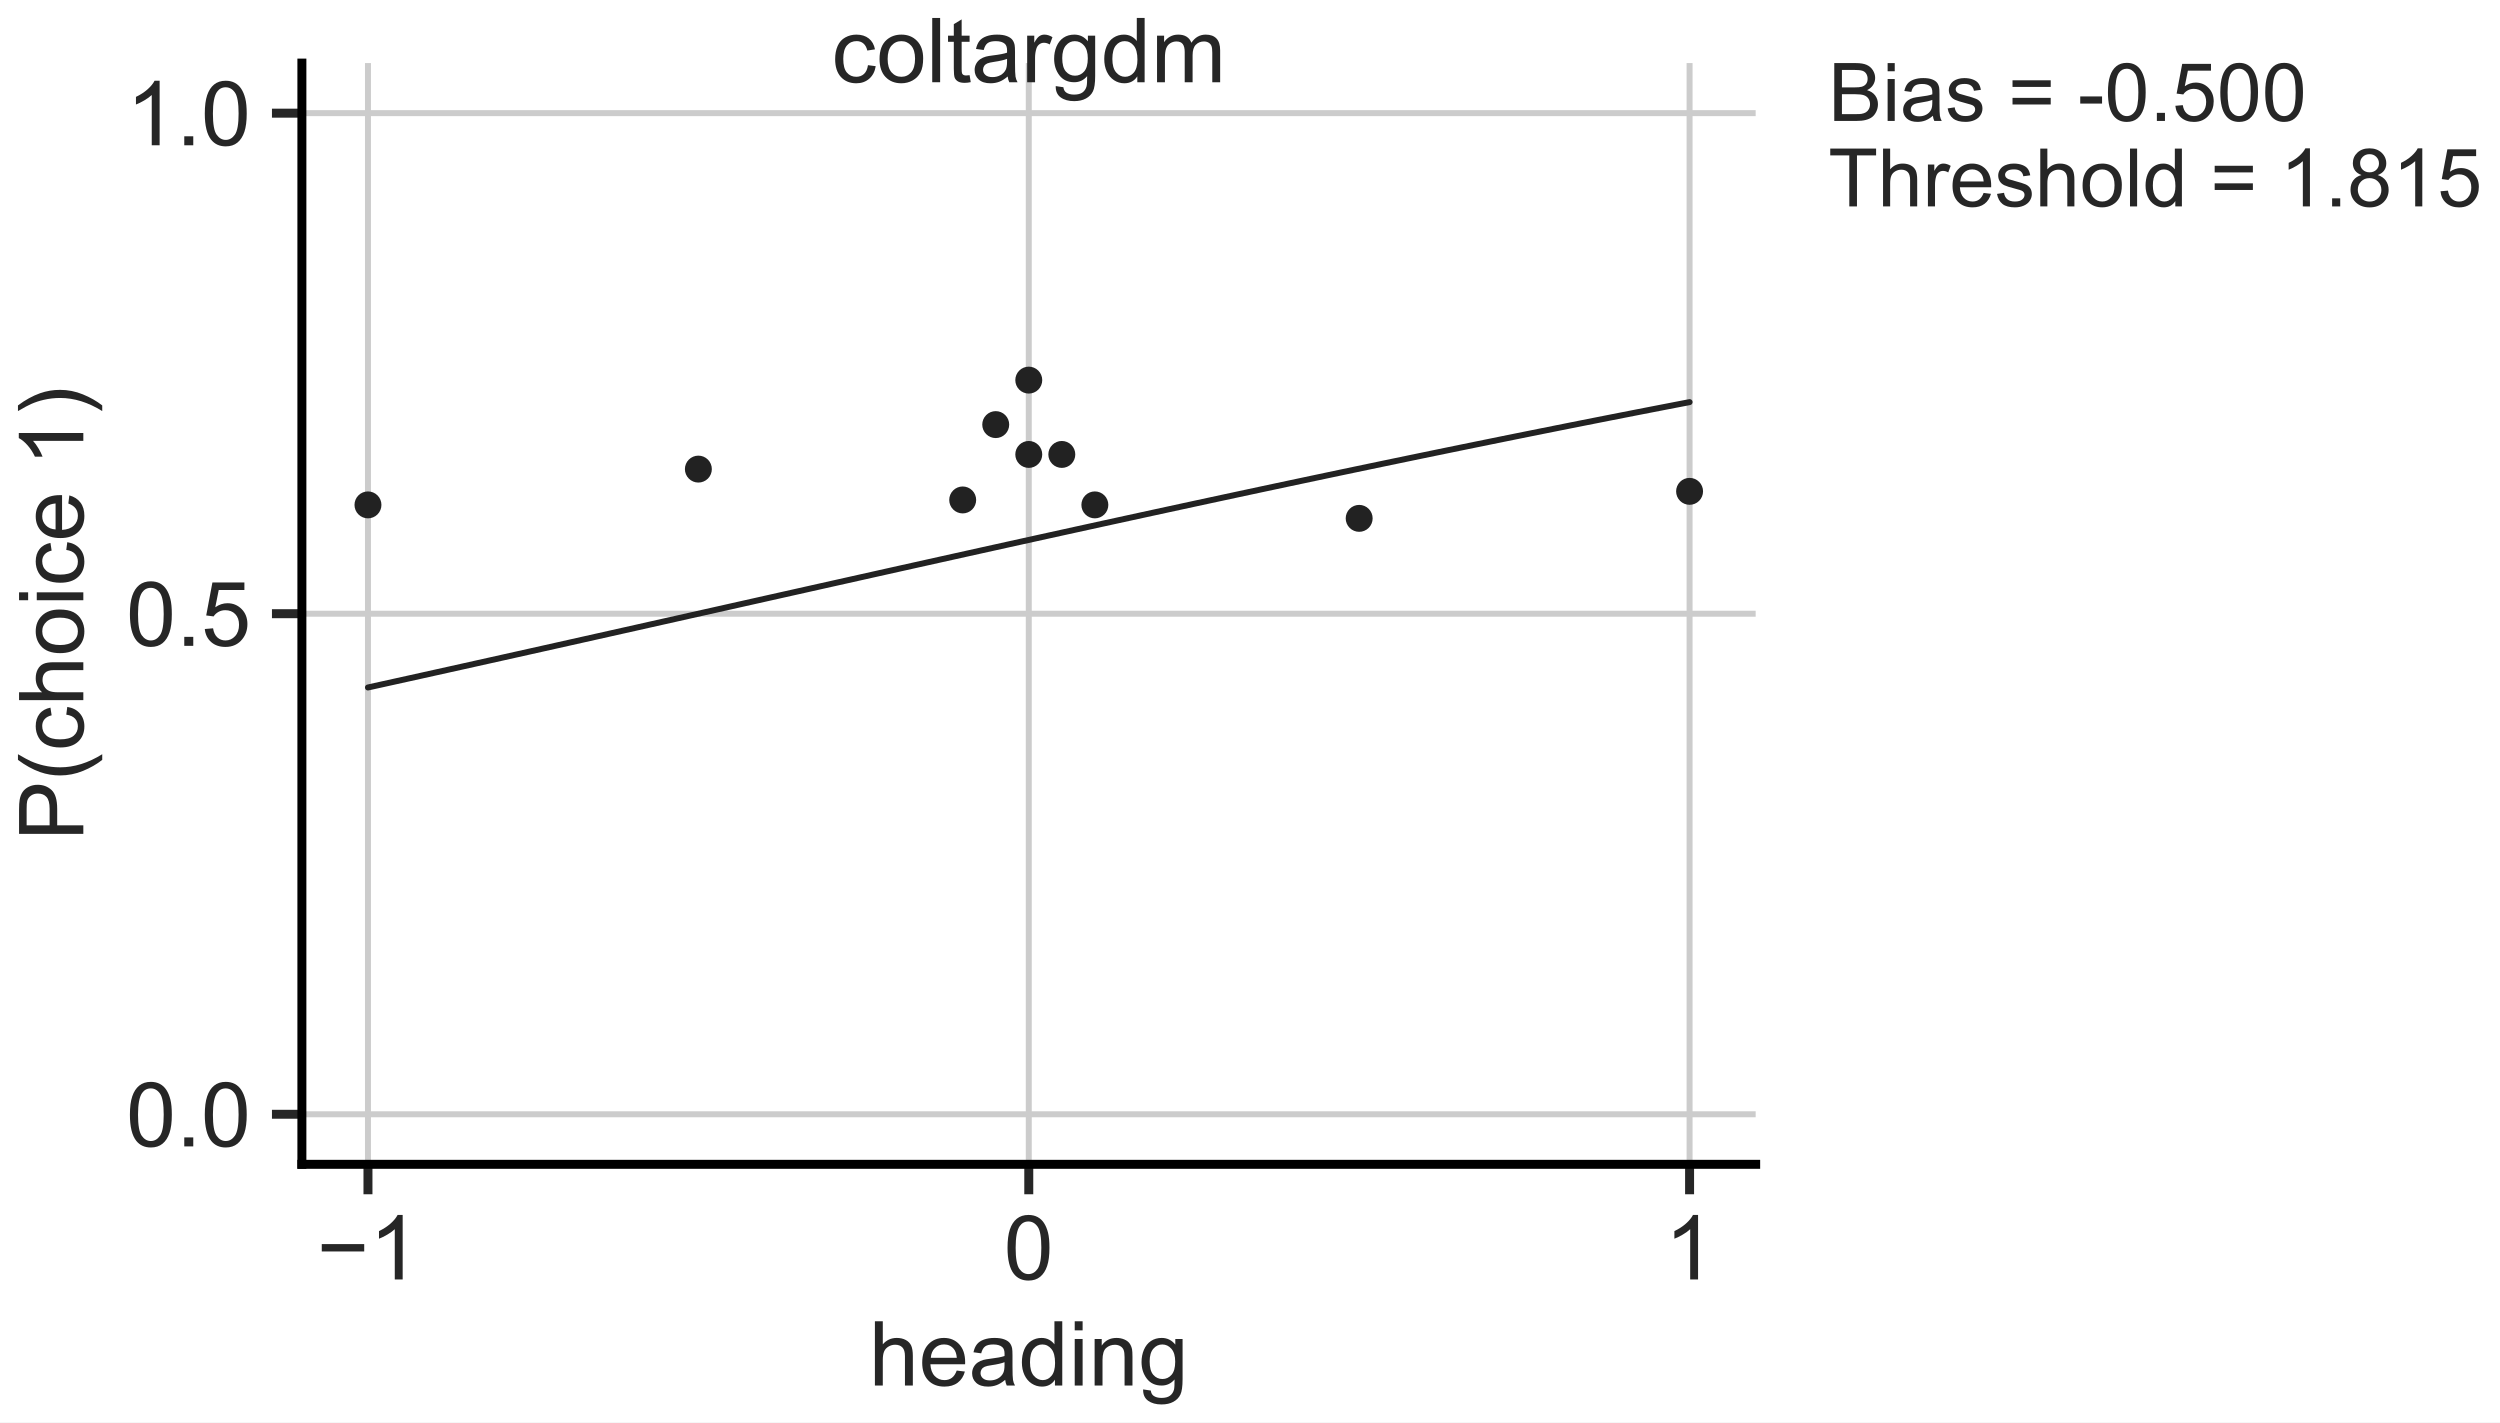
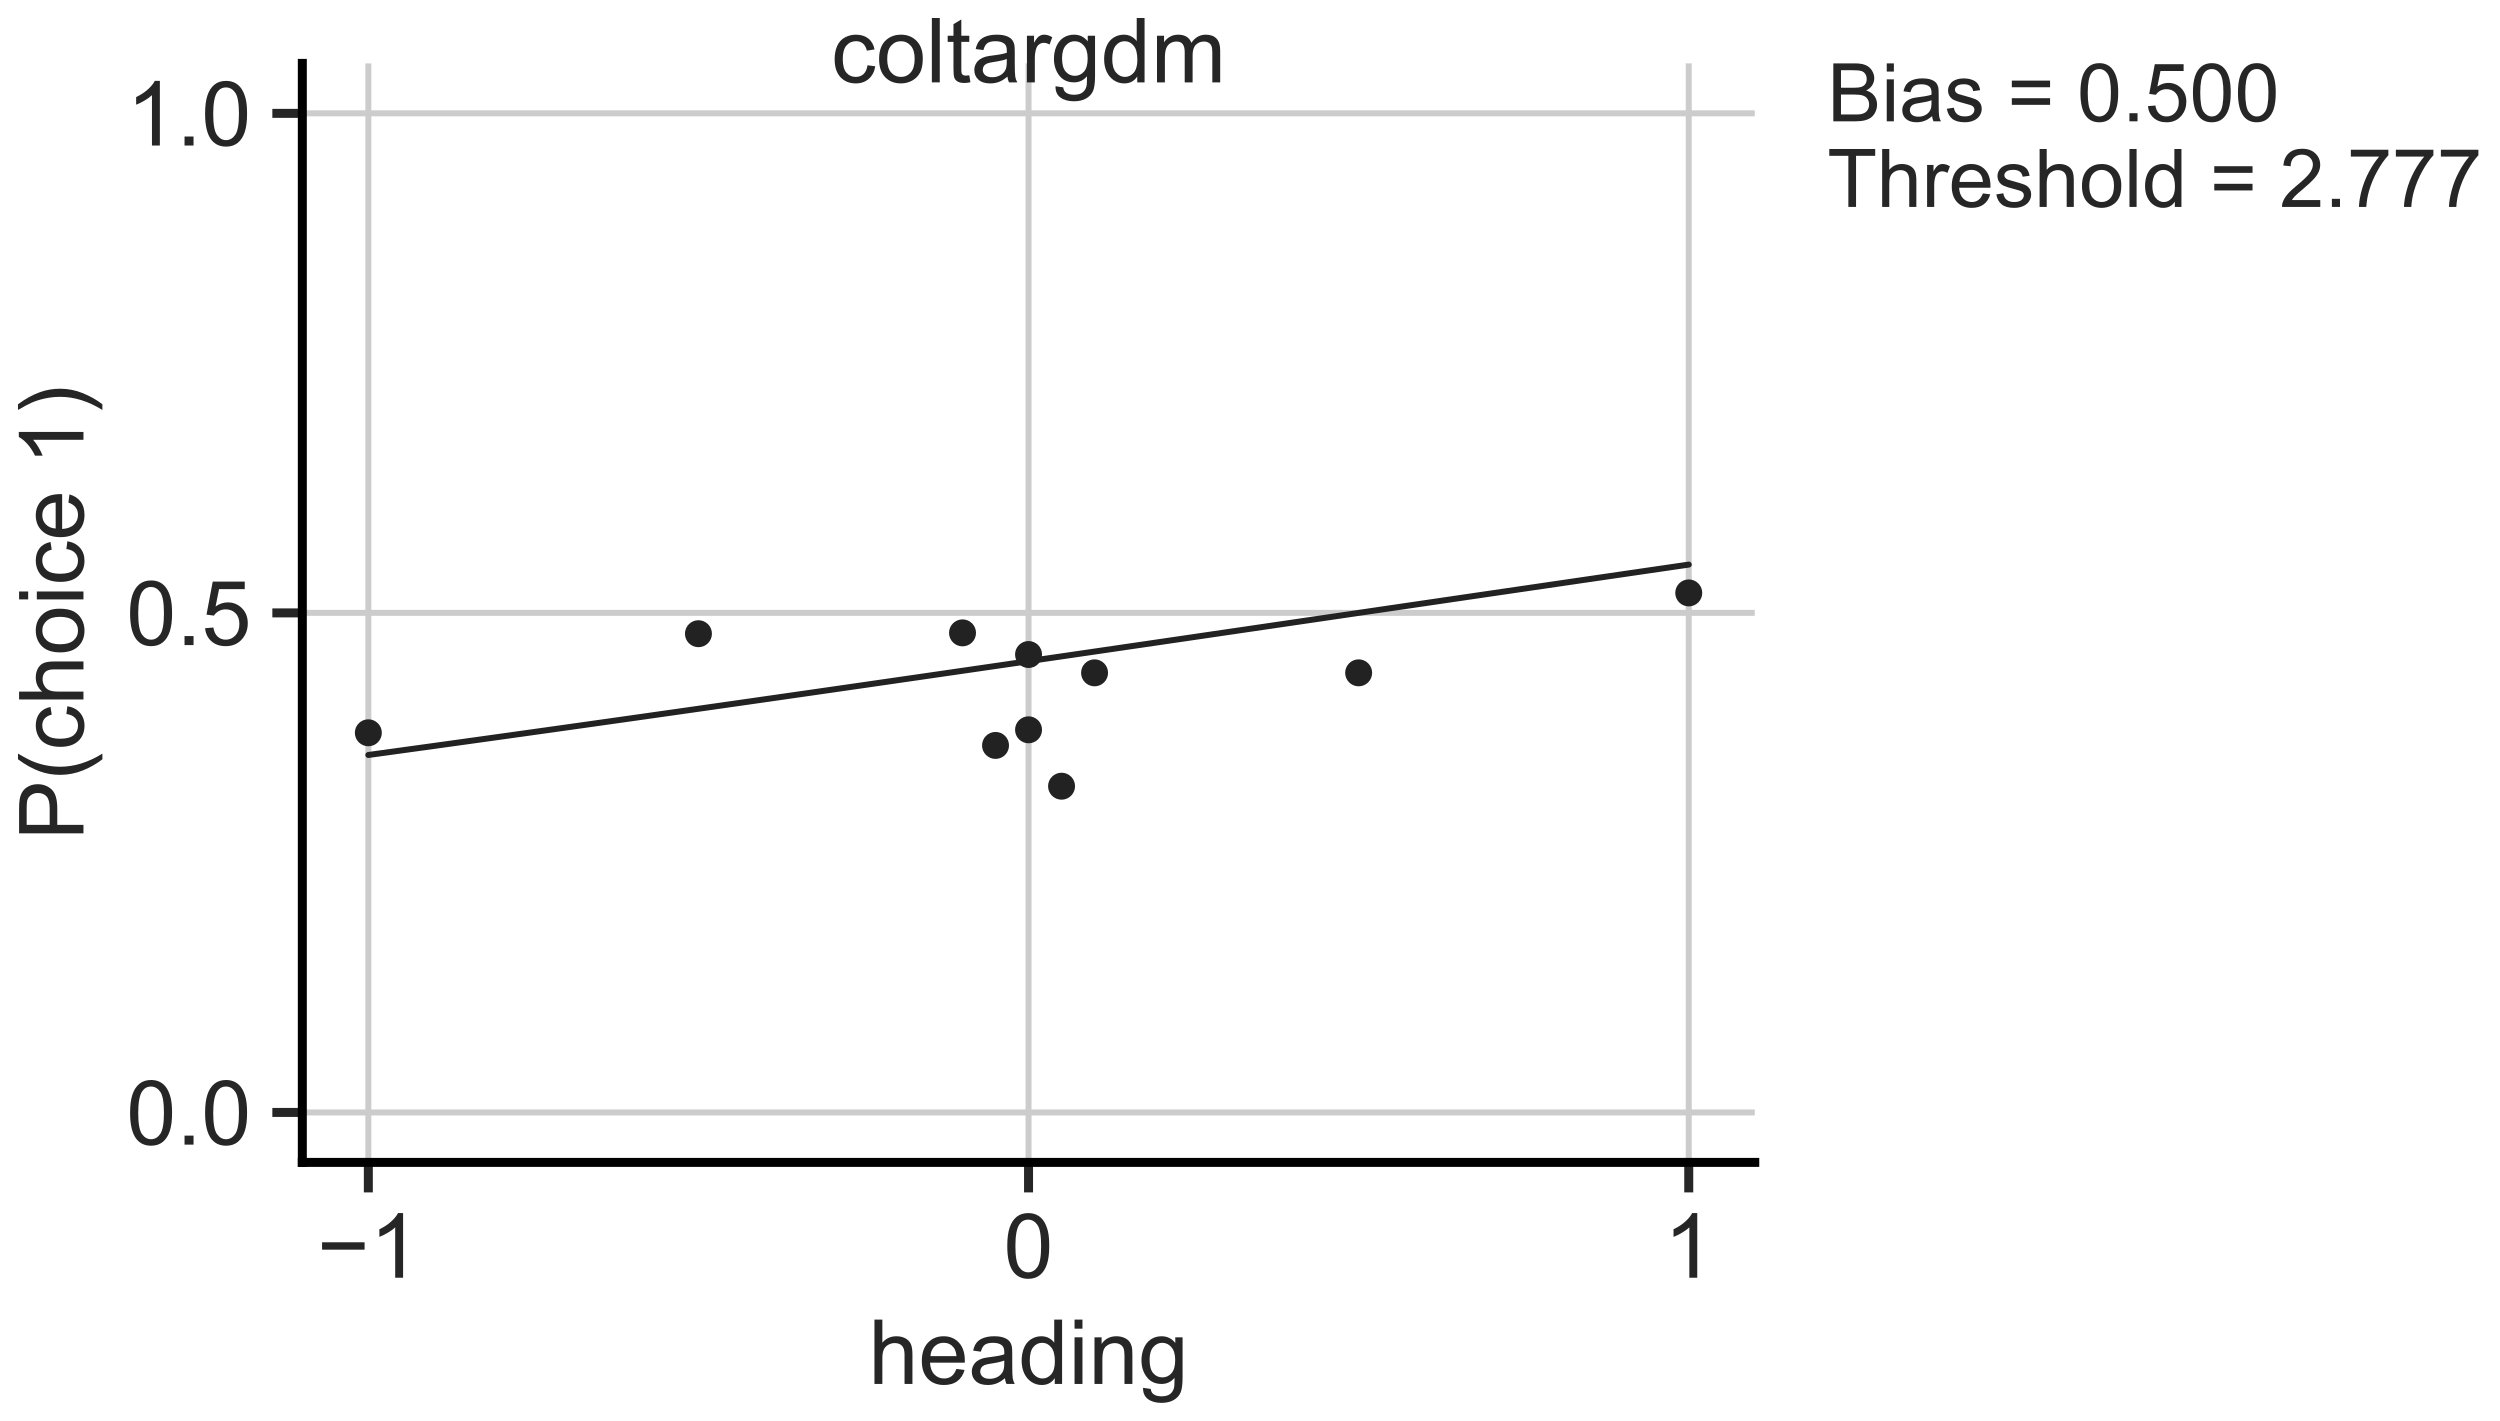
- <svg xmlns="http://www.w3.org/2000/svg" xmlns:xlink="http://www.w3.org/1999/xlink" width="417.6pt" height="237.6pt" viewBox="0 0 417.6 237.6" version="1.1">
+ <svg xmlns="http://www.w3.org/2000/svg" xmlns:xlink="http://www.w3.org/1999/xlink" width="417pt" height="237pt" viewBox="0 0 417 237" version="1.1">
  <defs>
    <style type="text/css">*{stroke-linejoin: round; stroke-linecap: butt}</style>
  </defs>
  <g id="figure_1">
    <g id="patch_1">
-       <path d="M 0 237.6  L 417.6 237.6  L 417.6 0  L 0 0  z " style="fill: #ffffff" />
+       <path d="M 0 237  L 417 237  L 417 0  L 0 0  z " style="fill: #ffffff" />
    </g>
    <g id="axes_1">
      <g id="patch_2">
-         <path d="M 50.427 194.488  L 293.266 194.488  L 293.266 10.539  L 50.427 10.539  L 50.427 194.488  z " style="fill: none" />
+         <path d="M 50.427 193.888  L 292.695 193.888  L 292.695 10.573  L 50.427 10.573  L 50.427 193.888  z " style="fill: none" />
      </g>
      <g id="matplotlib.axis_1">
        <g id="xtick_1">
          <g id="line2d_1">
-             <path d="M 61.465 194.488  L 61.465 10.539  " clip-path="url(#pa6003b22d2)" style="fill: none; stroke: #cccccc; stroke-linecap: round" />
+             <path d="M 61.439 193.888  L 61.439 10.573  " clip-path="url(#paf6a13fb55)" style="fill: none; stroke: #cccccc; stroke-linecap: round" />
          </g>
          <g id="line2d_2">
            <defs>
-               <path id="mc7f007abef" d="M 0 0  L 0 5  " style="stroke: #262626; stroke-width: 1.5" />
-             </defs>
-             <g>
-               <use xlink:href="#mc7f007abef" x="61.465" y="194.488" style="fill: #262626; stroke: #262626; stroke-width: 1.5" />
+               <path id="mc31f9848e5" d="M 0 0  L 0 5  " style="stroke: #262626; stroke-width: 1.5" />
+             </defs>
+             <g>
+               <use xlink:href="#mc31f9848e5" x="61.439" y="193.888" style="fill: #262626; stroke: #262626; stroke-width: 1.5" />
            </g>
          </g>
          <g id="text_1">
-             <g style="fill: #262626" transform="translate(52.91377 213.7248) scale(0.15 -0.15)">
+             <g style="fill: #262626" transform="translate(52.88782 213.1248) scale(0.15 -0.15)">
              <defs>
                <path id="ArialMT-2212" d="M 3381 1997  L 356 1997  L 356 2522  L 3381 2522  L 3381 1997  z " transform="scale(0.015625)" />
                <path id="ArialMT-31" d="M 2384 0  L 1822 0  L 1822 3584  Q 1619 3391 1289 3197  Q 959 3003 697 2906  L 697 3450  Q 1169 3672 1522 3987  Q 1875 4303 2022 4600  L 2384 4600  L 2384 0  z " transform="scale(0.015625)" />
              </defs>
              <use xlink:href="#ArialMT-2212" />
              <use xlink:href="#ArialMT-31" x="58.398" />
            </g>
          </g>
        </g>
        <g id="xtick_2">
          <g id="line2d_3">
-             <path d="M 171.846 194.488  L 171.846 10.539  " clip-path="url(#pa6003b22d2)" style="fill: none; stroke: #cccccc; stroke-linecap: round" />
+             <path d="M 171.561 193.888  L 171.561 10.573  " clip-path="url(#paf6a13fb55)" style="fill: none; stroke: #cccccc; stroke-linecap: round" />
          </g>
          <g id="line2d_4">
            <g>
-               <use xlink:href="#mc7f007abef" x="171.846" y="194.488" style="fill: #262626; stroke: #262626; stroke-width: 1.5" />
+               <use xlink:href="#mc31f9848e5" x="171.561" y="193.888" style="fill: #262626; stroke: #262626; stroke-width: 1.5" />
            </g>
          </g>
          <g id="text_2">
-             <g style="fill: #262626" transform="translate(167.6757 213.7248) scale(0.15 -0.15)">
+             <g style="fill: #262626" transform="translate(167.3902 213.1248) scale(0.15 -0.15)">
              <defs>
                <path id="ArialMT-30" d="M 266 2259  Q 266 3072 433 3567  Q 600 4063 929 4331  Q 1259 4600 1759 4600  Q 2128 4600 2406 4451  Q 2684 4303 2865 4023  Q 3047 3744 3150 3342  Q 3253 2941 3253 2259  Q 3253 1453 3087 958  Q 2922 463 2592 192  Q 2263 -78 1759 -78  Q 1097 -78 719 397  Q 266 969 266 2259  z M 844 2259  Q 844 1131 1108 757  Q 1372 384 1759 384  Q 2147 384 2411 759  Q 2675 1134 2675 2259  Q 2675 3391 2411 3762  Q 2147 4134 1753 4134  Q 1366 4134 1134 3806  Q 844 3388 844 2259  z " transform="scale(0.015625)" />
              </defs>
              <use xlink:href="#ArialMT-30" />
            </g>
          </g>
        </g>
        <g id="xtick_3">
          <g id="line2d_5">
-             <path d="M 282.228 194.488  L 282.228 10.539  " clip-path="url(#pa6003b22d2)" style="fill: none; stroke: #cccccc; stroke-linecap: round" />
+             <path d="M 281.683 193.888  L 281.683 10.573  " clip-path="url(#paf6a13fb55)" style="fill: none; stroke: #cccccc; stroke-linecap: round" />
          </g>
          <g id="line2d_6">
            <g>
-               <use xlink:href="#mc7f007abef" x="282.228" y="194.488" style="fill: #262626; stroke: #262626; stroke-width: 1.5" />
+               <use xlink:href="#mc31f9848e5" x="281.683" y="193.888" style="fill: #262626; stroke: #262626; stroke-width: 1.5" />
            </g>
          </g>
          <g id="text_3">
-             <g style="fill: #262626" transform="translate(278.0571 213.7248) scale(0.15 -0.15)">
+             <g style="fill: #262626" transform="translate(277.5122 213.1248) scale(0.15 -0.15)">
              <use xlink:href="#ArialMT-31" />
            </g>
          </g>
        </g>
        <g id="text_4">
-           <g style="fill: #262626" transform="translate(145.1557 231.4427) scale(0.15 -0.15)">
+           <g style="fill: #262626" transform="translate(144.8703 230.8427) scale(0.15 -0.15)">
            <defs>
              <path id="ArialMT-68" d="M 422 0  L 422 4581  L 984 4581  L 984 2938  Q 1378 3394 1978 3394  Q 2347 3394 2619 3248  Q 2891 3103 3008 2847  Q 3125 2591 3125 2103  L 3125 0  L 2563 0  L 2563 2103  Q 2563 2525 2380 2717  Q 2197 2909 1863 2909  Q 1613 2909 1392 2779  Q 1172 2650 1078 2428  Q 984 2206 984 1816  L 984 0  L 422 0  z " transform="scale(0.015625)" />
              <path id="ArialMT-65" d="M 2694 1069  L 3275 997  Q 3138 488 2766 206  Q 2394 -75 1816 -75  Q 1088 -75 661 373  Q 234 822 234 1631  Q 234 2469 665 2931  Q 1097 3394 1784 3394  Q 2450 3394 2872 2941  Q 3294 2488 3294 1666  Q 3294 1616 3291 1516  L 816 1516  Q 847 969 1125 678  Q 1403 388 1819 388  Q 2128 388 2347 550  Q 2566 713 2694 1069  z M 847 1978  L 2700 1978  Q 2663 2397 2488 2606  Q 2219 2931 1791 2931  Q 1403 2931 1139 2672  Q 875 2413 847 1978  z " transform="scale(0.015625)" />
              <path id="ArialMT-61" d="M 2588 409  Q 2275 144 1986 34  Q 1697 -75 1366 -75  Q 819 -75 525 192  Q 231 459 231 875  Q 231 1119 342 1320  Q 453 1522 633 1644  Q 813 1766 1038 1828  Q 1203 1872 1538 1913  Q 2219 1994 2541 2106  Q 2544 2222 2544 2253  Q 2544 2597 2384 2738  Q 2169 2928 1744 2928  Q 1347 2928 1158 2789  Q 969 2650 878 2297  L 328 2372  Q 403 2725 575 2942  Q 747 3159 1072 3276  Q 1397 3394 1825 3394  Q 2250 3394 2515 3294  Q 2781 3194 2906 3042  Q 3031 2891 3081 2659  Q 3109 2516 3109 2141  L 3109 1391  Q 3109 606 3145 398  Q 3181 191 3288 0  L 2700 0  Q 2613 175 2588 409  z M 2541 1666  Q 2234 1541 1622 1453  Q 1275 1403 1131 1340  Q 988 1278 909 1158  Q 831 1038 831 891  Q 831 666 1001 516  Q 1172 366 1500 366  Q 1825 366 2078 508  Q 2331 650 2450 897  Q 2541 1088 2541 1459  L 2541 1666  z " transform="scale(0.015625)" />
              <path id="ArialMT-64" d="M 2575 0  L 2575 419  Q 2259 -75 1647 -75  Q 1250 -75 917 144  Q 584 363 401 755  Q 219 1147 219 1656  Q 219 2153 384 2558  Q 550 2963 881 3178  Q 1213 3394 1622 3394  Q 1922 3394 2156 3267  Q 2391 3141 2538 2938  L 2538 4581  L 3097 4581  L 3097 0  L 2575 0  z M 797 1656  Q 797 1019 1065 703  Q 1334 388 1700 388  Q 2069 388 2326 689  Q 2584 991 2584 1609  Q 2584 2291 2321 2609  Q 2059 2928 1675 2928  Q 1300 2928 1048 2622  Q 797 2316 797 1656  z " transform="scale(0.015625)" />
              <path id="ArialMT-69" d="M 425 3934  L 425 4581  L 988 4581  L 988 3934  L 425 3934  z M 425 0  L 425 3319  L 988 3319  L 988 0  L 425 0  z " transform="scale(0.015625)" />
              <path id="ArialMT-6e" d="M 422 0  L 422 3319  L 928 3319  L 928 2847  Q 1294 3394 1984 3394  Q 2284 3394 2536 3286  Q 2788 3178 2913 3003  Q 3038 2828 3088 2588  Q 3119 2431 3119 2041  L 3119 0  L 2556 0  L 2556 2019  Q 2556 2363 2490 2533  Q 2425 2703 2258 2804  Q 2091 2906 1866 2906  Q 1506 2906 1245 2678  Q 984 2450 984 1813  L 984 0  L 422 0  z " transform="scale(0.015625)" />
              <path id="ArialMT-67" d="M 319 -275  L 866 -356  Q 900 -609 1056 -725  Q 1266 -881 1628 -881  Q 2019 -881 2231 -725  Q 2444 -569 2519 -288  Q 2563 -116 2559 434  Q 2191 0 1641 0  Q 956 0 581 494  Q 206 988 206 1678  Q 206 2153 378 2554  Q 550 2956 876 3175  Q 1203 3394 1644 3394  Q 2231 3394 2613 2919  L 2613 3319  L 3131 3319  L 3131 450  Q 3131 -325 2973 -648  Q 2816 -972 2473 -1159  Q 2131 -1347 1631 -1347  Q 1038 -1347 672 -1080  Q 306 -813 319 -275  z M 784 1719  Q 784 1066 1043 766  Q 1303 466 1694 466  Q 2081 466 2343 764  Q 2606 1063 2606 1700  Q 2606 2309 2336 2618  Q 2066 2928 1684 2928  Q 1309 2928 1046 2623  Q 784 2319 784 1719  z " transform="scale(0.015625)" />
            </defs>
            <use xlink:href="#ArialMT-68" />
            <use xlink:href="#ArialMT-65" x="55.615" />
            <use xlink:href="#ArialMT-61" x="111.23" />
            <use xlink:href="#ArialMT-64" x="166.846" />
            <use xlink:href="#ArialMT-69" x="222.461" />
            <use xlink:href="#ArialMT-6e" x="244.678" />
            <use xlink:href="#ArialMT-67" x="300.293" />
          </g>
        </g>
      </g>
      <g id="matplotlib.axis_2">
        <g id="ytick_1">
          <g id="line2d_7">
-             <path d="M 50.427 186.127  L 293.266 186.127  " clip-path="url(#pa6003b22d2)" style="fill: none; stroke: #cccccc; stroke-linecap: round" />
+             <path d="M 50.427 185.556  L 292.695 185.556  " clip-path="url(#paf6a13fb55)" style="fill: none; stroke: #cccccc; stroke-linecap: round" />
          </g>
          <g id="line2d_8">
            <defs>
-               <path id="m165e35e13b" d="M 0 0  L -5 0  " style="stroke: #262626; stroke-width: 1.5" />
-             </defs>
-             <g>
-               <use xlink:href="#m165e35e13b" x="50.427" y="186.127" style="fill: #262626; stroke: #262626; stroke-width: 1.5" />
+               <path id="m25f6f0c4e3" d="M 0 0  L -5 0  " style="stroke: #262626; stroke-width: 1.5" />
+             </defs>
+             <g>
+               <use xlink:href="#m25f6f0c4e3" x="50.427" y="185.556" style="fill: #262626; stroke: #262626; stroke-width: 1.5" />
            </g>
          </g>
          <g id="text_5">
-             <g style="fill: #262626" transform="translate(21.0768 191.4951) scale(0.15 -0.15)">
+             <g style="fill: #262626" transform="translate(21.0768 190.9239) scale(0.15 -0.15)">
              <defs>
                <path id="ArialMT-2e" d="M 581 0  L 581 641  L 1222 641  L 1222 0  L 581 0  z " transform="scale(0.015625)" />
              </defs>
              <use xlink:href="#ArialMT-30" />
              <use xlink:href="#ArialMT-2e" x="55.615" />
              <use xlink:href="#ArialMT-30" x="83.398" />
            </g>
          </g>
        </g>
        <g id="ytick_2">
          <g id="line2d_9">
-             <path d="M 50.427 102.514  L 293.266 102.514  " clip-path="url(#pa6003b22d2)" style="fill: none; stroke: #cccccc; stroke-linecap: round" />
+             <path d="M 50.427 102.23  L 292.695 102.23  " clip-path="url(#paf6a13fb55)" style="fill: none; stroke: #cccccc; stroke-linecap: round" />
          </g>
          <g id="line2d_10">
            <g>
-               <use xlink:href="#m165e35e13b" x="50.427" y="102.514" style="fill: #262626; stroke: #262626; stroke-width: 1.5" />
+               <use xlink:href="#m25f6f0c4e3" x="50.427" y="102.23" style="fill: #262626; stroke: #262626; stroke-width: 1.5" />
            </g>
          </g>
          <g id="text_6">
-             <g style="fill: #262626" transform="translate(21.0768 107.8819) scale(0.15 -0.15)">
+             <g style="fill: #262626" transform="translate(21.0768 107.5988) scale(0.15 -0.15)">
              <defs>
                <path id="ArialMT-35" d="M 266 1200  L 856 1250  Q 922 819 1161 601  Q 1400 384 1738 384  Q 2144 384 2425 690  Q 2706 997 2706 1503  Q 2706 1984 2436 2262  Q 2166 2541 1728 2541  Q 1456 2541 1237 2417  Q 1019 2294 894 2097  L 366 2166  L 809 4519  L 3088 4519  L 3088 3981  L 1259 3981  L 1013 2750  Q 1425 3038 1878 3038  Q 2478 3038 2890 2622  Q 3303 2206 3303 1553  Q 3303 931 2941 478  Q 2500 -78 1738 -78  Q 1113 -78 717 272  Q 322 622 266 1200  z " transform="scale(0.015625)" />
              </defs>
              <use xlink:href="#ArialMT-30" />
              <use xlink:href="#ArialMT-2e" x="55.615" />
              <use xlink:href="#ArialMT-35" x="83.398" />
            </g>
          </g>
        </g>
        <g id="ytick_3">
          <g id="line2d_11">
-             <path d="M 50.427 18.9  L 293.266 18.9  " clip-path="url(#pa6003b22d2)" style="fill: none; stroke: #cccccc; stroke-linecap: round" />
+             <path d="M 50.427 18.905  L 292.695 18.905  " clip-path="url(#paf6a13fb55)" style="fill: none; stroke: #cccccc; stroke-linecap: round" />
          </g>
          <g id="line2d_12">
            <g>
-               <use xlink:href="#m165e35e13b" x="50.427" y="18.9" style="fill: #262626; stroke: #262626; stroke-width: 1.5" />
+               <use xlink:href="#m25f6f0c4e3" x="50.427" y="18.905" style="fill: #262626; stroke: #262626; stroke-width: 1.5" />
            </g>
          </g>
          <g id="text_7">
-             <g style="fill: #262626" transform="translate(21.0768 24.26872) scale(0.15 -0.15)">
+             <g style="fill: #262626" transform="translate(21.0768 24.27372) scale(0.15 -0.15)">
              <use xlink:href="#ArialMT-31" />
              <use xlink:href="#ArialMT-2e" x="55.615" />
              <use xlink:href="#ArialMT-30" x="83.398" />
            </g>
          </g>
        </g>
        <g id="text_8">
-           <g style="fill: #262626" transform="translate(13.91977 140.4436) rotate(-90) scale(0.15 -0.15)">
+           <g style="fill: #262626" transform="translate(13.91977 140.1605) rotate(-90) scale(0.15 -0.15)">
            <defs>
              <path id="ArialMT-50" d="M 494 0  L 494 4581  L 2222 4581  Q 2678 4581 2919 4538  Q 3256 4481 3484 4323  Q 3713 4166 3852 3881  Q 3991 3597 3991 3256  Q 3991 2672 3619 2267  Q 3247 1863 2275 1863  L 1100 1863  L 1100 0  L 494 0  z M 1100 2403  L 2284 2403  Q 2872 2403 3119 2622  Q 3366 2841 3366 3238  Q 3366 3525 3220 3729  Q 3075 3934 2838 4000  Q 2684 4041 2272 4041  L 1100 4041  L 1100 2403  z " transform="scale(0.015625)" />
              <path id="ArialMT-28" d="M 1497 -1347  Q 1031 -759 709 28  Q 388 816 388 1659  Q 388 2403 628 3084  Q 909 3875 1497 4659  L 1900 4659  Q 1522 4009 1400 3731  Q 1209 3300 1100 2831  Q 966 2247 966 1656  Q 966 153 1900 -1347  L 1497 -1347  z " transform="scale(0.015625)" />
              <path id="ArialMT-63" d="M 2588 1216  L 3141 1144  Q 3050 572 2676 248  Q 2303 -75 1759 -75  Q 1078 -75 664 370  Q 250 816 250 1647  Q 250 2184 428 2587  Q 606 2991 970 3192  Q 1334 3394 1763 3394  Q 2303 3394 2647 3120  Q 2991 2847 3088 2344  L 2541 2259  Q 2463 2594 2264 2762  Q 2066 2931 1784 2931  Q 1359 2931 1093 2626  Q 828 2322 828 1663  Q 828 994 1084 691  Q 1341 388 1753 388  Q 2084 388 2306 591  Q 2528 794 2588 1216  z " transform="scale(0.015625)" />
              <path id="ArialMT-6f" d="M 213 1659  Q 213 2581 725 3025  Q 1153 3394 1769 3394  Q 2453 3394 2887 2945  Q 3322 2497 3322 1706  Q 3322 1066 3130 698  Q 2938 331 2570 128  Q 2203 -75 1769 -75  Q 1072 -75 642 372  Q 213 819 213 1659  z M 791 1659  Q 791 1022 1069 705  Q 1347 388 1769 388  Q 2188 388 2466 706  Q 2744 1025 2744 1678  Q 2744 2294 2464 2611  Q 2184 2928 1769 2928  Q 1347 2928 1069 2612  Q 791 2297 791 1659  z " transform="scale(0.015625)" />
              <path id="ArialMT-20" transform="scale(0.015625)" />
              <path id="ArialMT-29" d="M 791 -1347  L 388 -1347  Q 1322 153 1322 1656  Q 1322 2244 1188 2822  Q 1081 3291 891 3722  Q 769 4003 388 4659  L 791 4659  Q 1378 3875 1659 3084  Q 1900 2403 1900 1659  Q 1900 816 1576 28  Q 1253 -759 791 -1347  z " transform="scale(0.015625)" />
            </defs>
            <use xlink:href="#ArialMT-50" />
            <use xlink:href="#ArialMT-28" x="66.699" />
            <use xlink:href="#ArialMT-63" x="100" />
            <use xlink:href="#ArialMT-68" x="150" />
            <use xlink:href="#ArialMT-6f" x="205.615" />
            <use xlink:href="#ArialMT-69" x="261.23" />
            <use xlink:href="#ArialMT-63" x="283.447" />
            <use xlink:href="#ArialMT-65" x="333.447" />
            <use xlink:href="#ArialMT-20" x="389.062" />
            <use xlink:href="#ArialMT-31" x="416.846" />
            <use xlink:href="#ArialMT-29" x="472.461" />
          </g>
        </g>
      </g>
      <g id="line2d_13">
        <defs>
-           <path id="m31b1cfcf0e" d="M 0 1.75  C 0.464 1.75 0.909 1.566 1.237 1.237  C 1.566 0.909 1.75 0.464 1.75 0  C 1.75 -0.464 1.566 -0.909 1.237 -1.237  C 0.909 -1.566 0.464 -1.75 0 -1.75  C -0.464 -1.75 -0.909 -1.566 -1.237 -1.237  C -1.566 -0.909 -1.75 -0.464 -1.75 0  C -1.75 0.464 -1.566 0.909 -1.237 1.237  C -0.909 1.566 -0.464 1.75 0 1.75  z " style="stroke: #222222" />
+           <path id="m4a9181aa6a" d="M 0 1.75  C 0.464 1.75 0.909 1.566 1.237 1.237  C 1.566 0.909 1.75 0.464 1.75 0  C 1.75 -0.464 1.566 -0.909 1.237 -1.237  C 0.909 -1.566 0.464 -1.75 0 -1.75  C -0.464 -1.75 -0.909 -1.566 -1.237 -1.237  C -1.566 -0.909 -1.75 -0.464 -1.75 0  C -1.75 0.464 -1.566 0.909 -1.237 1.237  C -0.909 1.566 -0.464 1.75 0 1.75  z " style="stroke: #222222" />
        </defs>
-         <g clip-path="url(#pa6003b22d2)">
-           <use xlink:href="#m31b1cfcf0e" x="61.465" y="84.337" style="fill: #222222; stroke: #222222" />
-           <use xlink:href="#m31b1cfcf0e" x="282.228" y="82.075" style="fill: #222222; stroke: #222222" />
-           <use xlink:href="#m31b1cfcf0e" x="116.656" y="78.359" style="fill: #222222; stroke: #222222" />
-           <use xlink:href="#m31b1cfcf0e" x="227.037" y="86.587" style="fill: #222222; stroke: #222222" />
-           <use xlink:href="#m31b1cfcf0e" x="160.808" y="83.511" style="fill: #222222; stroke: #222222" />
-           <use xlink:href="#m31b1cfcf0e" x="182.885" y="84.337" style="fill: #222222; stroke: #222222" />
-           <use xlink:href="#m31b1cfcf0e" x="166.327" y="70.926" style="fill: #222222; stroke: #222222" />
-           <use xlink:href="#m31b1cfcf0e" x="177.365" y="75.909" style="fill: #222222; stroke: #222222" />
-           <use xlink:href="#m31b1cfcf0e" x="171.846" y="63.494" style="fill: #222222; stroke: #222222" />
-           <use xlink:href="#m31b1cfcf0e" x="171.846" y="75.909" style="fill: #222222; stroke: #222222" />
+         <g clip-path="url(#paf6a13fb55)">
+           <use xlink:href="#m4a9181aa6a" x="61.439" y="122.228" style="fill: #222222; stroke: #222222" />
+           <use xlink:href="#m4a9181aa6a" x="281.683" y="98.897" style="fill: #222222; stroke: #222222" />
+           <use xlink:href="#m4a9181aa6a" x="116.5" y="105.702" style="fill: #222222; stroke: #222222" />
+           <use xlink:href="#m4a9181aa6a" x="226.622" y="112.229" style="fill: #222222; stroke: #222222" />
+           <use xlink:href="#m4a9181aa6a" x="160.549" y="105.563" style="fill: #222222; stroke: #222222" />
+           <use xlink:href="#m4a9181aa6a" x="182.573" y="112.229" style="fill: #222222; stroke: #222222" />
+           <use xlink:href="#m4a9181aa6a" x="166.055" y="124.337" style="fill: #222222; stroke: #222222" />
+           <use xlink:href="#m4a9181aa6a" x="177.067" y="131.139" style="fill: #222222; stroke: #222222" />
+           <use xlink:href="#m4a9181aa6a" x="171.561" y="109.174" style="fill: #222222; stroke: #222222" />
+           <use xlink:href="#m4a9181aa6a" x="171.561" y="121.732" style="fill: #222222; stroke: #222222" />
        </g>
      </g>
      <g id="line2d_14">
-         <path d="M 61.465 114.837  L 63.695 114.344  L 65.925 113.851  L 68.155 113.357  L 70.385 112.863  L 72.615 112.368  L 74.845 111.872  L 77.074 111.376  L 79.304 110.879  L 81.534 110.382  L 83.764 109.885  L 85.994 109.387  L 88.224 108.889  L 90.454 108.39  L 92.684 107.891  L 94.914 107.392  L 97.144 106.892  L 99.374 106.392  L 101.604 105.892  L 103.834 105.392  L 106.064 104.892  L 108.293 104.391  L 110.523 103.891  L 112.753 103.39  L 114.983 102.889  L 117.213 102.388  L 119.443 101.888  L 121.673 101.387  L 123.903 100.886  L 126.133 100.386  L 128.363 99.885  L 130.593 99.385  L 132.823 98.885  L 135.053 98.385  L 137.282 97.885  L 139.512 97.386  L 141.742 96.887  L 143.972 96.388  L 146.202 95.889  L 148.432 95.391  L 150.662 94.893  L 152.892 94.396  L 155.122 93.899  L 157.352 93.403  L 159.582 92.907  L 161.812 92.412  L 164.042 91.917  L 166.272 91.423  L 168.501 90.929  L 170.731 90.437  L 172.961 89.944  L 175.191 89.453  L 177.421 88.962  L 179.651 88.472  L 181.881 87.983  L 184.111 87.494  L 186.341 87.007  L 188.571 86.52  L 190.801 86.034  L 193.031 85.549  L 195.261 85.065  L 197.491 84.582  L 199.72 84.1  L 201.95 83.619  L 204.18 83.139  L 206.41 82.66  L 208.64 82.182  L 210.87 81.705  L 213.1 81.23  L 215.33 80.755  L 217.56 80.282  L 219.79 79.81  L 222.02 79.339  L 224.25 78.869  L 226.48 78.401  L 228.71 77.934  L 230.939 77.468  L 233.169 77.004  L 235.399 76.541  L 237.629 76.079  L 239.859 75.619  L 242.089 75.16  L 244.319 74.703  L 246.549 74.247  L 248.779 73.793  L 251.009 73.34  L 253.239 72.888  L 255.469 72.439  L 257.699 71.99  L 259.929 71.544  L 262.158 71.099  L 264.388 70.655  L 266.618 70.214  L 268.848 69.774  L 271.078 69.335  L 273.308 68.899  L 275.538 68.464  L 277.768 68.031  L 279.998 67.599  L 282.228 67.17  " clip-path="url(#pa6003b22d2)" style="fill: none; stroke: #222222; stroke-linecap: round" />
+         <path d="M 61.439 125.931  L 63.664 125.625  L 65.888 125.319  L 68.113 125.012  L 70.338 124.705  L 72.562 124.398  L 74.787 124.089  L 77.012 123.781  L 79.236 123.471  L 81.461 123.162  L 83.686 122.851  L 85.911 122.541  L 88.135 122.23  L 90.36 121.918  L 92.585 121.606  L 94.809 121.293  L 97.034 120.98  L 99.259 120.667  L 101.483 120.353  L 103.708 120.039  L 105.933 119.724  L 108.157 119.409  L 110.382 119.093  L 112.607 118.777  L 114.831 118.461  L 117.056 118.144  L 119.281 117.827  L 121.506 117.51  L 123.73 117.192  L 125.955 116.874  L 128.18 116.555  L 130.404 116.237  L 132.629 115.917  L 134.854 115.598  L 137.078 115.278  L 139.303 114.958  L 141.528 114.638  L 143.752 114.317  L 145.977 113.996  L 148.202 113.675  L 150.426 113.353  L 152.651 113.031  L 154.876 112.709  L 157.1 112.387  L 159.325 112.064  L 161.55 111.741  L 163.775 111.418  L 165.999 111.095  L 168.224 110.772  L 170.449 110.448  L 172.673 110.124  L 174.898 109.8  L 177.123 109.476  L 179.347 109.151  L 181.572 108.827  L 183.797 108.502  L 186.021 108.177  L 188.246 107.852  L 190.471 107.527  L 192.695 107.202  L 194.92 106.876  L 197.145 106.551  L 199.37 106.225  L 201.594 105.899  L 203.819 105.573  L 206.044 105.247  L 208.268 104.921  L 210.493 104.595  L 212.718 104.269  L 214.942 103.943  L 217.167 103.617  L 219.392 103.291  L 221.616 102.965  L 223.841 102.638  L 226.066 102.312  L 228.29 101.986  L 230.515 101.659  L 232.74 101.333  L 234.964 101.007  L 237.189 100.681  L 239.414 100.355  L 241.639 100.028  L 243.863 99.702  L 246.088 99.376  L 248.313 99.05  L 250.537 98.725  L 252.762 98.399  L 254.987 98.073  L 257.211 97.748  L 259.436 97.422  L 261.661 97.097  L 263.885 96.771  L 266.11 96.446  L 268.335 96.121  L 270.559 95.797  L 272.784 95.472  L 275.009 95.147  L 277.233 94.823  L 279.458 94.499  L 281.683 94.175  " clip-path="url(#paf6a13fb55)" style="fill: none; stroke: #222222; stroke-linecap: round" />
      </g>
      <g id="patch_3">
-         <path d="M 50.427 194.488  L 50.427 10.539  " style="fill: none; stroke: #000000; stroke-width: 1.5; stroke-linejoin: miter; stroke-linecap: square" />
+         <path d="M 50.427 193.888  L 50.427 10.573  " style="fill: none; stroke: #000000; stroke-width: 1.5; stroke-linejoin: miter; stroke-linecap: square" />
      </g>
      <g id="patch_4">
-         <path d="M 50.427 194.488  L 293.266 194.488  " style="fill: none; stroke: #000000; stroke-width: 1.5; stroke-linejoin: miter; stroke-linecap: square" />
+         <path d="M 50.427 193.888  L 292.695 193.888  " style="fill: none; stroke: #000000; stroke-width: 1.5; stroke-linejoin: miter; stroke-linecap: square" />
      </g>
      <g id="text_9">
        <g id="patch_5">
-           <path d="M 301.358 41.214  L 418.65 41.214  L 418.65 6.489  L 301.358 6.489  z " style="fill: #ffffff; opacity: 0.7" />
-         </g>
-         <g style="fill: #262626" transform="translate(305.4079 20.20209) scale(0.135 -0.135)">
+           <path d="M 300.758 41.248  L 418.05 41.248  L 418.05 6.523  L 300.758 6.523  z " style="fill: #ffffff; opacity: 0.7" />
+         </g>
+         <g style="fill: #262626" transform="translate(304.8085 20.2359) scale(0.135 -0.135)">
          <defs>
            <path id="ArialMT-42" d="M 469 0  L 469 4581  L 2188 4581  Q 2713 4581 3030 4442  Q 3347 4303 3526 4014  Q 3706 3725 3706 3409  Q 3706 3116 3547 2856  Q 3388 2597 3066 2438  Q 3481 2316 3704 2022  Q 3928 1728 3928 1328  Q 3928 1006 3792 729  Q 3656 453 3456 303  Q 3256 153 2954 76  Q 2653 0 2216 0  L 469 0  z M 1075 2656  L 2066 2656  Q 2469 2656 2644 2709  Q 2875 2778 2992 2937  Q 3109 3097 3109 3338  Q 3109 3566 3000 3739  Q 2891 3913 2687 3977  Q 2484 4041 1991 4041  L 1075 4041  L 1075 2656  z M 1075 541  L 2216 541  Q 2509 541 2628 563  Q 2838 600 2978 687  Q 3119 775 3209 942  Q 3300 1109 3300 1328  Q 3300 1584 3169 1773  Q 3038 1963 2805 2039  Q 2572 2116 2134 2116  L 1075 2116  L 1075 541  z " transform="scale(0.015625)" />
            <path id="ArialMT-73" d="M 197 991  L 753 1078  Q 800 744 1014 566  Q 1228 388 1613 388  Q 2000 388 2187 545  Q 2375 703 2375 916  Q 2375 1106 2209 1216  Q 2094 1291 1634 1406  Q 1016 1563 777 1677  Q 538 1791 414 1992  Q 291 2194 291 2438  Q 291 2659 392 2848  Q 494 3038 669 3163  Q 800 3259 1026 3326  Q 1253 3394 1513 3394  Q 1903 3394 2198 3281  Q 2494 3169 2634 2976  Q 2775 2784 2828 2463  L 2278 2388  Q 2241 2644 2061 2787  Q 1881 2931 1553 2931  Q 1166 2931 1000 2803  Q 834 2675 834 2503  Q 834 2394 903 2306  Q 972 2216 1119 2156  Q 1203 2125 1616 2013  Q 2213 1853 2448 1751  Q 2684 1650 2818 1456  Q 2953 1263 2953 975  Q 2953 694 2789 445  Q 2625 197 2315 61  Q 2006 -75 1616 -75  Q 969 -75 630 194  Q 291 463 197 991  z " transform="scale(0.015625)" />
            <path id="ArialMT-3d" d="M 3381 2694  L 356 2694  L 356 3219  L 3381 3219  L 3381 2694  z M 3381 1303  L 356 1303  L 356 1828  L 3381 1828  L 3381 1303  z " transform="scale(0.015625)" />
-             <path id="ArialMT-2d" d="M 203 1375  L 203 1941  L 1931 1941  L 1931 1375  L 203 1375  z " transform="scale(0.015625)" />
          </defs>
          <use xlink:href="#ArialMT-42" />
          <use xlink:href="#ArialMT-69" x="66.699" />
          <use xlink:href="#ArialMT-61" x="88.916" />
          <use xlink:href="#ArialMT-73" x="144.531" />
          <use xlink:href="#ArialMT-20" x="194.531" />
          <use xlink:href="#ArialMT-3d" x="222.314" />
          <use xlink:href="#ArialMT-20" x="280.713" />
-           <use xlink:href="#ArialMT-2d" x="308.496" />
-           <use xlink:href="#ArialMT-30" x="341.797" />
-           <use xlink:href="#ArialMT-2e" x="397.412" />
-           <use xlink:href="#ArialMT-35" x="425.195" />
-           <use xlink:href="#ArialMT-30" x="480.811" />
-           <use xlink:href="#ArialMT-30" x="536.426" />
-         </g>
-         <g style="fill: #262626" transform="translate(305.4079 34.48087) scale(0.135 -0.135)">
+           <use xlink:href="#ArialMT-30" x="308.496" />
+           <use xlink:href="#ArialMT-2e" x="364.111" />
+           <use xlink:href="#ArialMT-35" x="391.895" />
+           <use xlink:href="#ArialMT-30" x="447.51" />
+           <use xlink:href="#ArialMT-30" x="503.125" />
+         </g>
+         <g style="fill: #262626" transform="translate(304.8085 34.51468) scale(0.135 -0.135)">
          <defs>
            <path id="ArialMT-54" d="M 1659 0  L 1659 4041  L 150 4041  L 150 4581  L 3781 4581  L 3781 4041  L 2266 4041  L 2266 0  L 1659 0  z " transform="scale(0.015625)" />
            <path id="ArialMT-72" d="M 416 0  L 416 3319  L 922 3319  L 922 2816  Q 1116 3169 1280 3281  Q 1444 3394 1641 3394  Q 1925 3394 2219 3213  L 2025 2691  Q 1819 2813 1613 2813  Q 1428 2813 1281 2702  Q 1134 2591 1072 2394  Q 978 2094 978 1738  L 978 0  L 416 0  z " transform="scale(0.015625)" />
            <path id="ArialMT-6c" d="M 409 0  L 409 4581  L 972 4581  L 972 0  L 409 0  z " transform="scale(0.015625)" />
-             <path id="ArialMT-38" d="M 1131 2484  Q 781 2613 612 2850  Q 444 3088 444 3419  Q 444 3919 803 4259  Q 1163 4600 1759 4600  Q 2359 4600 2725 4251  Q 3091 3903 3091 3403  Q 3091 3084 2923 2848  Q 2756 2613 2416 2484  Q 2838 2347 3058 2040  Q 3278 1734 3278 1309  Q 3278 722 2862 322  Q 2447 -78 1769 -78  Q 1091 -78 675 323  Q 259 725 259 1325  Q 259 1772 486 2073  Q 713 2375 1131 2484  z M 1019 3438  Q 1019 3113 1228 2906  Q 1438 2700 1772 2700  Q 2097 2700 2305 2904  Q 2513 3109 2513 3406  Q 2513 3716 2298 3927  Q 2084 4138 1766 4138  Q 1444 4138 1231 3931  Q 1019 3725 1019 3438  z M 838 1322  Q 838 1081 952 856  Q 1066 631 1291 507  Q 1516 384 1775 384  Q 2178 384 2440 643  Q 2703 903 2703 1303  Q 2703 1709 2433 1975  Q 2163 2241 1756 2241  Q 1359 2241 1098 1978  Q 838 1716 838 1322  z " transform="scale(0.015625)" />
+             <path id="ArialMT-32" d="M 3222 541  L 3222 0  L 194 0  Q 188 203 259 391  Q 375 700 629 1000  Q 884 1300 1366 1694  Q 2113 2306 2375 2664  Q 2638 3022 2638 3341  Q 2638 3675 2398 3904  Q 2159 4134 1775 4134  Q 1369 4134 1125 3890  Q 881 3647 878 3216  L 300 3275  Q 359 3922 746 4261  Q 1134 4600 1788 4600  Q 2447 4600 2831 4234  Q 3216 3869 3216 3328  Q 3216 3053 3103 2787  Q 2991 2522 2730 2228  Q 2469 1934 1863 1422  Q 1356 997 1212 845  Q 1069 694 975 541  L 3222 541  z " transform="scale(0.015625)" />
+             <path id="ArialMT-37" d="M 303 3981  L 303 4522  L 3269 4522  L 3269 4084  Q 2831 3619 2401 2847  Q 1972 2075 1738 1259  Q 1569 684 1522 0  L 944 0  Q 953 541 1156 1306  Q 1359 2072 1739 2783  Q 2119 3494 2547 3981  L 303 3981  z " transform="scale(0.015625)" />
          </defs>
          <use xlink:href="#ArialMT-54" />
          <use xlink:href="#ArialMT-68" x="61.084" />
          <use xlink:href="#ArialMT-72" x="116.699" />
          <use xlink:href="#ArialMT-65" x="150" />
          <use xlink:href="#ArialMT-73" x="205.615" />
          <use xlink:href="#ArialMT-68" x="255.615" />
          <use xlink:href="#ArialMT-6f" x="311.23" />
          <use xlink:href="#ArialMT-6c" x="366.846" />
          <use xlink:href="#ArialMT-64" x="389.062" />
          <use xlink:href="#ArialMT-20" x="444.678" />
          <use xlink:href="#ArialMT-3d" x="472.461" />
          <use xlink:href="#ArialMT-20" x="530.859" />
-           <use xlink:href="#ArialMT-31" x="558.643" />
+           <use xlink:href="#ArialMT-32" x="558.643" />
          <use xlink:href="#ArialMT-2e" x="614.258" />
-           <use xlink:href="#ArialMT-38" x="642.041" />
-           <use xlink:href="#ArialMT-31" x="697.656" />
-           <use xlink:href="#ArialMT-35" x="753.271" />
+           <use xlink:href="#ArialMT-37" x="642.041" />
+           <use xlink:href="#ArialMT-37" x="697.656" />
+           <use xlink:href="#ArialMT-37" x="753.271" />
        </g>
      </g>
      <g id="text_10">
-         <g style="fill: #262626" transform="translate(138.919 13.73649) scale(0.15 -0.15)">
+         <g style="fill: #262626" transform="translate(138.6336 13.73861) scale(0.15 -0.15)">
          <defs>
            <path id="ArialMT-74" d="M 1650 503  L 1731 6  Q 1494 -44 1306 -44  Q 1000 -44 831 53  Q 663 150 594 308  Q 525 466 525 972  L 525 2881  L 113 2881  L 113 3319  L 525 3319  L 525 4141  L 1084 4478  L 1084 3319  L 1650 3319  L 1650 2881  L 1084 2881  L 1084 941  Q 1084 700 1114 631  Q 1144 563 1211 522  Q 1278 481 1403 481  Q 1497 481 1650 503  z " transform="scale(0.015625)" />
            <path id="ArialMT-6d" d="M 422 0  L 422 3319  L 925 3319  L 925 2853  Q 1081 3097 1340 3245  Q 1600 3394 1931 3394  Q 2300 3394 2536 3241  Q 2772 3088 2869 2813  Q 3263 3394 3894 3394  Q 4388 3394 4653 3120  Q 4919 2847 4919 2278  L 4919 0  L 4359 0  L 4359 2091  Q 4359 2428 4304 2576  Q 4250 2725 4106 2815  Q 3963 2906 3769 2906  Q 3419 2906 3187 2673  Q 2956 2441 2956 1928  L 2956 0  L 2394 0  L 2394 2156  Q 2394 2531 2256 2718  Q 2119 2906 1806 2906  Q 1569 2906 1367 2781  Q 1166 2656 1075 2415  Q 984 2175 984 1722  L 984 0  L 422 0  z " transform="scale(0.015625)" />
          </defs>
          <use xlink:href="#ArialMT-63" />
          <use xlink:href="#ArialMT-6f" x="50" />
          <use xlink:href="#ArialMT-6c" x="105.615" />
          <use xlink:href="#ArialMT-74" x="127.832" />
          <use xlink:href="#ArialMT-61" x="155.615" />
          <use xlink:href="#ArialMT-72" x="211.23" />
          <use xlink:href="#ArialMT-67" x="244.531" />
          <use xlink:href="#ArialMT-64" x="300.146" />
          <use xlink:href="#ArialMT-6d" x="355.762" />
        </g>
      </g>
    </g>
  </g>
  <defs>
-     <clipPath id="pa6003b22d2">
-       <rect x="50.427" y="10.539" width="242.839" height="183.949" />
+     <clipPath id="paf6a13fb55">
+       <rect x="50.427" y="10.573" width="242.268" height="183.315" />
    </clipPath>
  </defs>
</svg>
